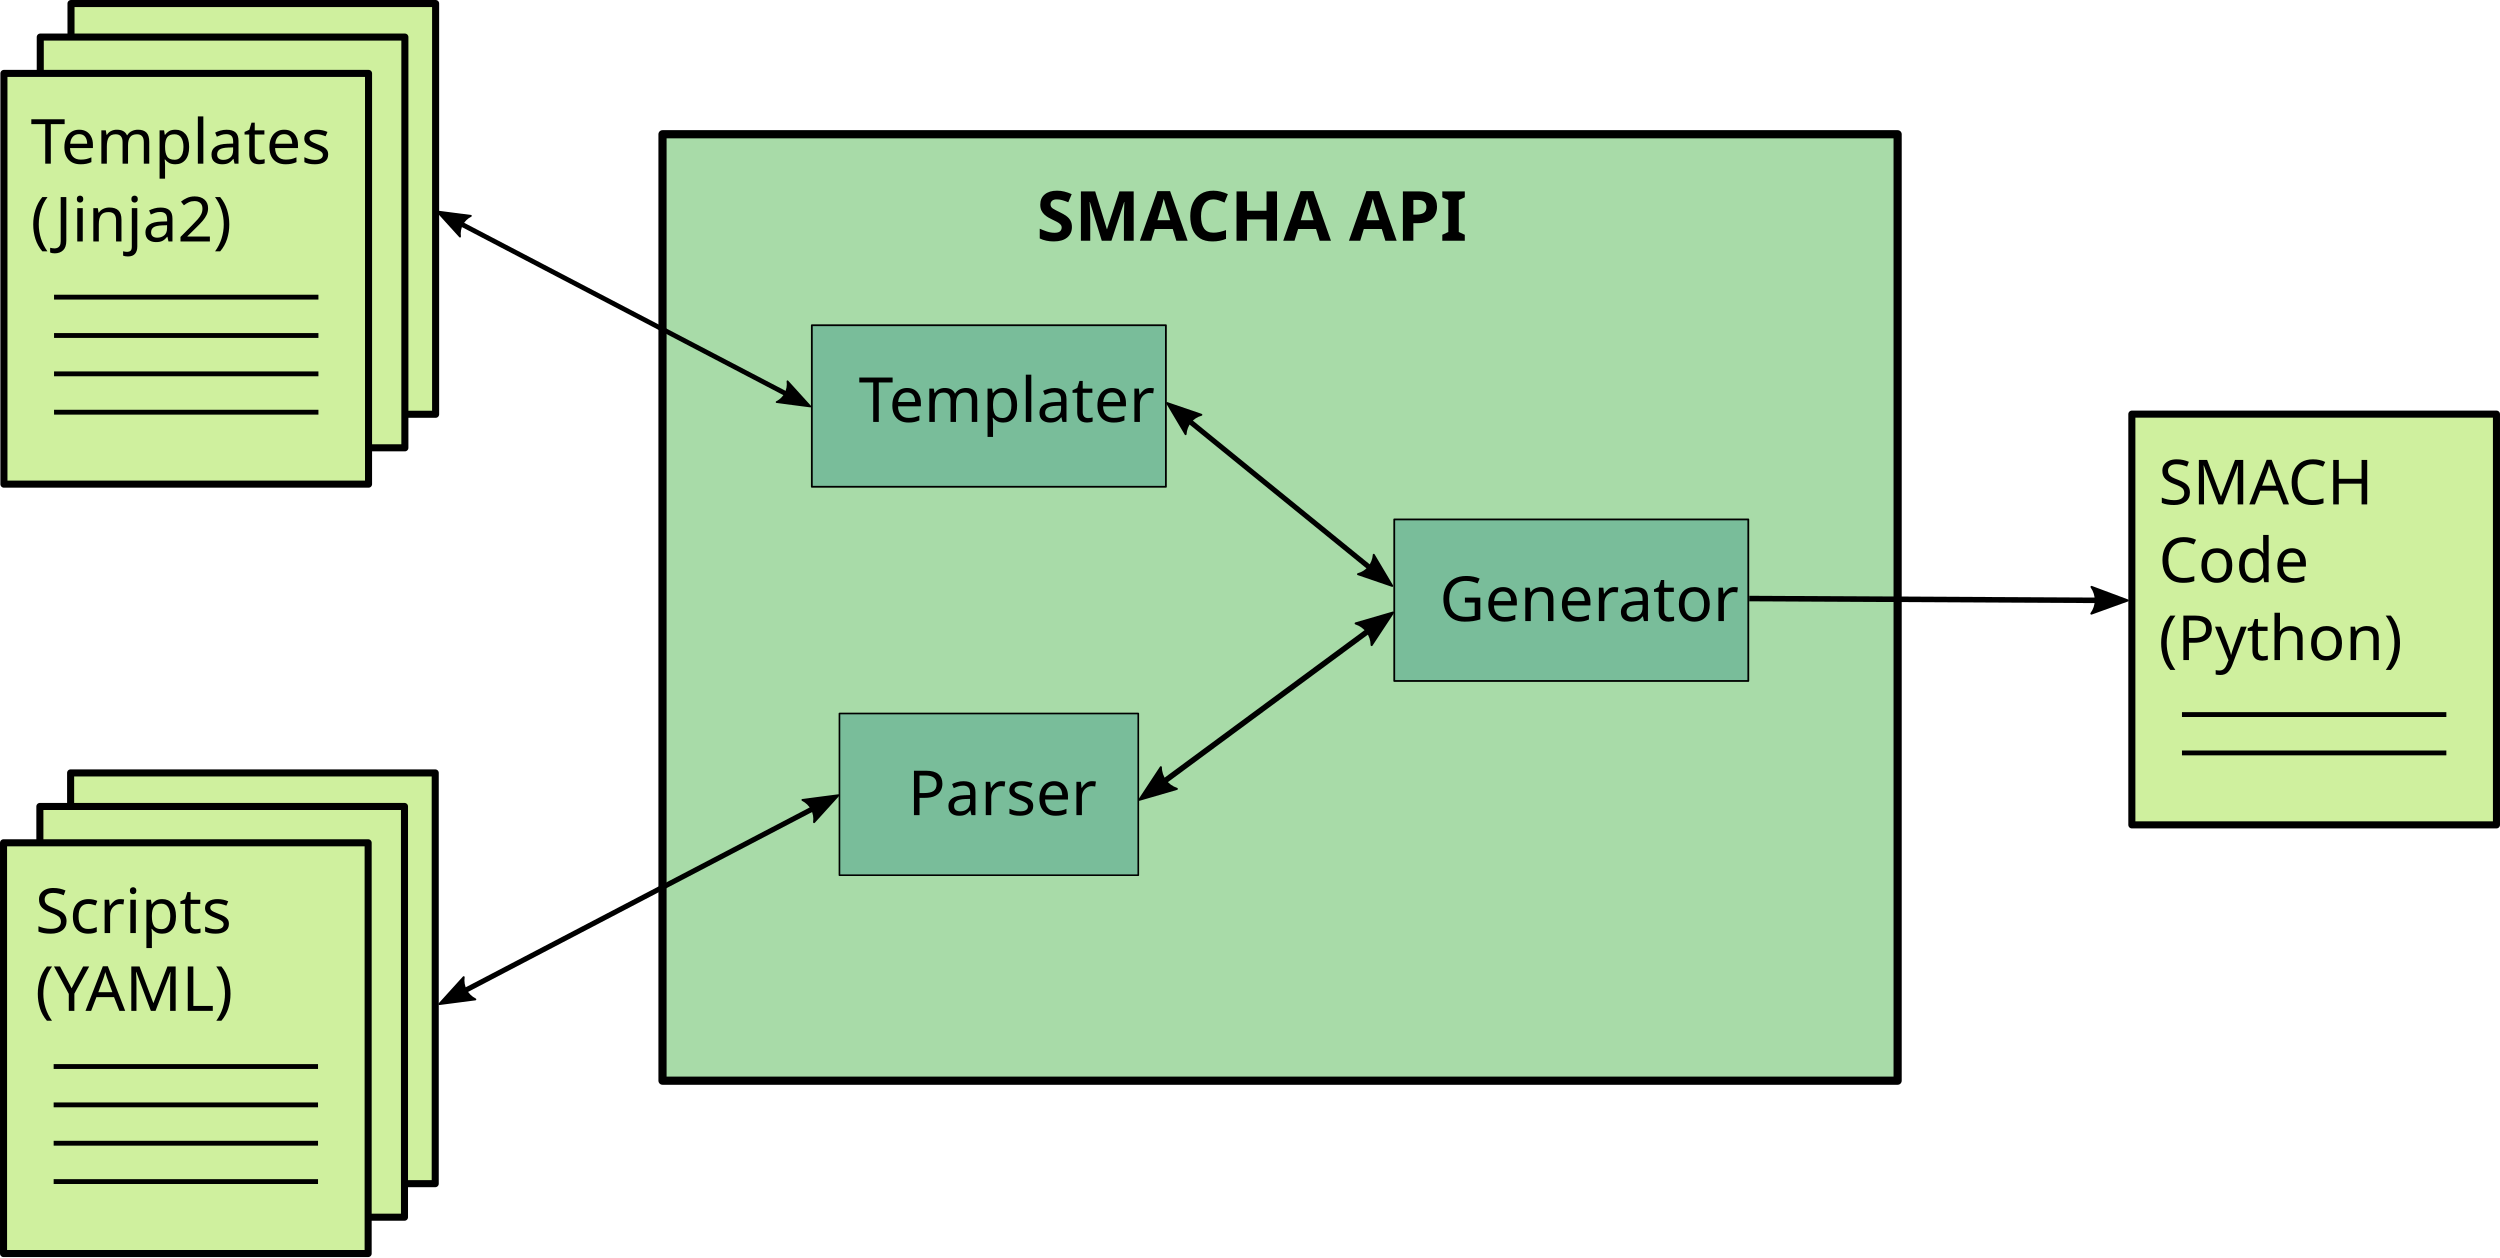
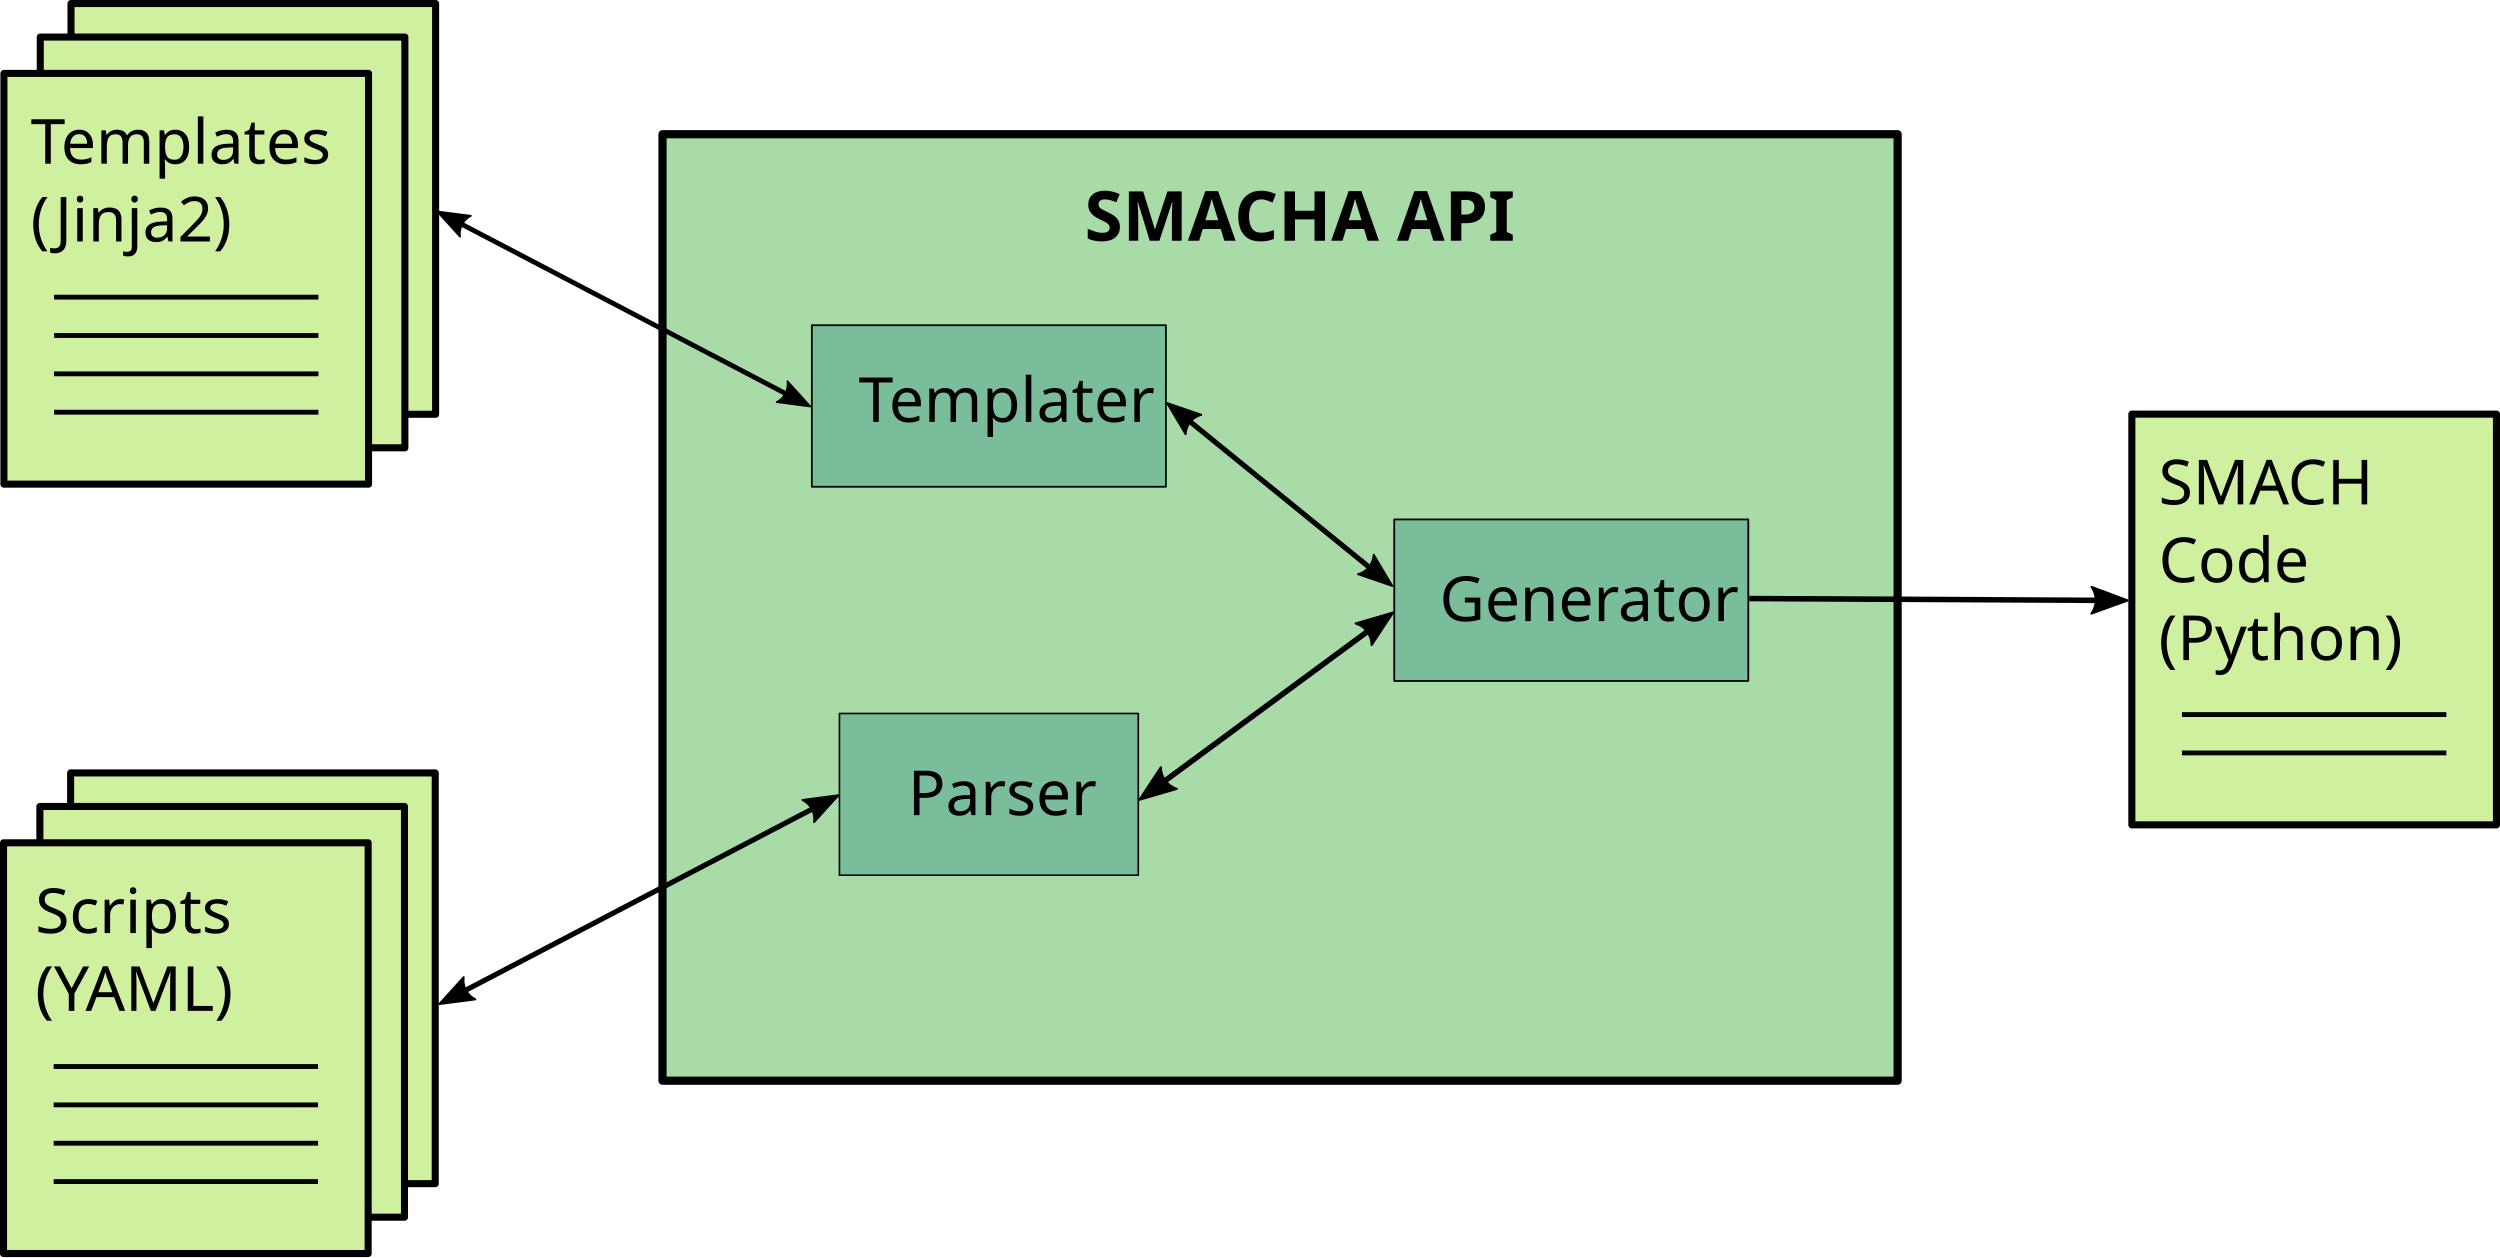
<svg xmlns="http://www.w3.org/2000/svg" width="254.999mm" height="128.221mm" viewBox="0 0 903.539 454.328" id="svg3338" version="1.1">
  <defs id="defs3340">
    <marker style="overflow:visible" id="marker16887" refX="0" refY="0" orient="auto">
      <path transform="scale(0.6,0.6)" d="M 8.719,4.034 -2.207,0.016 8.719,-4.002 c -1.745,2.372 -1.735,5.617 -6e-7,8.035 z" style="fill:#000000;fill-opacity:1;fill-rule:evenodd;stroke:#000000;stroke-width:0.625;stroke-linejoin:round;stroke-opacity:1" id="path16889" />
    </marker>
    <marker style="overflow:visible" id="marker15389" refX="0" refY="0" orient="auto">
      <path transform="scale(0.6,0.6)" d="M 8.719,4.034 -2.207,0.016 8.719,-4.002 c -1.745,2.372 -1.735,5.617 -6e-7,8.035 z" style="fill:#000000;fill-opacity:1;fill-rule:evenodd;stroke:#000000;stroke-width:0.625;stroke-linejoin:round;stroke-opacity:1" id="path15391" />
    </marker>
    <marker orient="auto" refY="0" refX="0" id="Arrow2Mstart" style="overflow:visible">
      <path id="path7914" style="fill:#000000;fill-opacity:1;fill-rule:evenodd;stroke:#000000;stroke-width:0.625;stroke-linejoin:round;stroke-opacity:1" d="M 8.719,4.034 -2.207,0.016 8.719,-4.002 c -1.745,2.372 -1.735,5.617 -6e-7,8.035 z" transform="scale(0.6,0.6)" />
    </marker>
    <marker style="overflow:visible" id="marker7384" refX="0" refY="0" orient="auto">
      <path transform="scale(-0.6,-0.6)" d="M 8.719,4.034 -2.207,0.016 8.719,-4.002 c -1.745,2.372 -1.735,5.617 -6e-7,8.035 z" style="fill:#000000;fill-opacity:1;fill-rule:evenodd;stroke:#000000;stroke-width:0.625;stroke-linejoin:round;stroke-opacity:1" id="path7386" />
    </marker>
    <marker orient="auto" refY="0" refX="0" id="Arrow2Mend" style="overflow:visible">
      <path id="path4763" style="fill:#000000;fill-opacity:1;fill-rule:evenodd;stroke:#000000;stroke-width:0.625;stroke-linejoin:round;stroke-opacity:1" d="M 8.719,4.034 -2.207,0.016 8.719,-4.002 c -1.745,2.372 -1.735,5.617 -6e-7,8.035 z" transform="scale(-0.6,-0.6)" />
    </marker>
    <marker orient="auto" refY="0" refX="0" id="marker6614" style="overflow:visible">
      <path id="path6616" d="m 5.77,0 -8.65,5 0,-10 8.65,5 z" style="fill:#000000;fill-opacity:1;fill-rule:evenodd;stroke:#000000;stroke-width:1pt;stroke-opacity:1" transform="scale(0.8,0.8)" />
    </marker>
    <marker orient="auto" refY="0" refX="0" id="marker6562" style="overflow:visible">
      <path id="path6564" style="fill:#000000;fill-opacity:1;fill-rule:evenodd;stroke:#000000;stroke-width:0.625;stroke-linejoin:round;stroke-opacity:1" d="M 8.719,4.034 -2.207,0.016 8.719,-4.002 c -1.745,2.372 -1.735,5.617 -6e-7,8.035 z" transform="matrix(-1.1,0,0,-1.1,-1.1,0)" />
    </marker>
    <marker orient="auto" refY="0" refX="0" id="marker6516" style="overflow:visible">
      <path id="path6518" style="fill:#000000;fill-opacity:1;fill-rule:evenodd;stroke:#000000;stroke-width:0.625;stroke-linejoin:round;stroke-opacity:1" d="M 8.719,4.034 -2.207,0.016 8.719,-4.002 c -1.745,2.372 -1.735,5.617 -6e-7,8.035 z" transform="matrix(-1.1,0,0,-1.1,-1.1,0)" />
    </marker>
    <marker orient="auto" refY="0" refX="0" id="TriangleOutM" style="overflow:visible">
      <path id="path4881" d="m 5.77,0 -8.65,5 0,-10 8.65,5 z" style="fill:#000000;fill-opacity:1;fill-rule:evenodd;stroke:#000000;stroke-width:1pt;stroke-opacity:1" transform="scale(0.4,0.4)" />
    </marker>
    <marker orient="auto" refY="0" refX="0" id="TriangleOutL" style="overflow:visible">
      <path id="path4878" d="m 5.77,0 -8.65,5 0,-10 8.65,5 z" style="fill:#000000;fill-opacity:1;fill-rule:evenodd;stroke:#000000;stroke-width:1pt;stroke-opacity:1" transform="scale(0.8,0.8)" />
    </marker>
    <marker orient="auto" refY="0" refX="0" id="Arrow2Lend" style="overflow:visible">
      <path id="path4757" style="fill:#000000;fill-opacity:1;fill-rule:evenodd;stroke:#000000;stroke-width:0.625;stroke-linejoin:round;stroke-opacity:1" d="M 8.719,4.034 -2.207,0.016 8.719,-4.002 c -1.745,2.372 -1.735,5.617 -6e-7,8.035 z" transform="matrix(-1.1,0,0,-1.1,-1.1,0)" />
    </marker>
    <marker orient="auto" refY="0" refX="0" id="Arrow1Lend" style="overflow:visible">
      <path id="path4739" d="M 0,0 5,-5 -12.5,0 5,5 0,0 Z" style="fill:#000000;fill-opacity:1;fill-rule:evenodd;stroke:#000000;stroke-width:1pt;stroke-opacity:1" transform="matrix(-0.8,0,0,-0.8,-10,0)" />
    </marker>
    <marker orient="auto" refY="0" refX="0" id="Arrow2Mend-3" style="overflow:visible">
      <path id="path4763-1" style="fill:#000000;fill-opacity:1;fill-rule:evenodd;stroke:#000000;stroke-width:0.625;stroke-linejoin:round;stroke-opacity:1" d="M 8.719,4.034 -2.207,0.016 8.719,-4.002 c -1.745,2.372 -1.735,5.617 -6e-7,8.035 z" transform="scale(-0.6,-0.6)" />
    </marker>
    <marker orient="auto" refY="0" refX="0" id="Arrow2Mend-3-7" style="overflow:visible">
      <path id="path4763-1-8" style="fill:#000000;fill-opacity:1;fill-rule:evenodd;stroke:#000000;stroke-width:0.625;stroke-linejoin:round;stroke-opacity:1" d="M 8.719,4.034 -2.207,0.016 8.719,-4.002 c -1.745,2.372 -1.735,5.617 -6e-7,8.035 z" transform="scale(-0.6,-0.6)" />
    </marker>
    <marker orient="auto" refY="0" refX="0" id="Arrow2Mend-3-5" style="overflow:visible">
      <path id="path4763-1-0" style="fill:#000000;fill-opacity:1;fill-rule:evenodd;stroke:#000000;stroke-width:0.625;stroke-linejoin:round;stroke-opacity:1" d="M 8.719,4.034 -2.207,0.016 8.719,-4.002 c -1.745,2.372 -1.735,5.617 -6e-7,8.035 z" transform="scale(-0.6,-0.6)" />
    </marker>
    <marker orient="auto" refY="0" refX="0" id="Arrow2Mend-3-9" style="overflow:visible">
      <path id="path4763-1-1" style="fill:#000000;fill-opacity:1;fill-rule:evenodd;stroke:#000000;stroke-width:0.625;stroke-linejoin:round;stroke-opacity:1" d="M 8.719,4.034 -2.207,0.016 8.719,-4.002 c -1.745,2.372 -1.735,5.617 -6e-7,8.035 z" transform="scale(-0.6,-0.6)" />
    </marker>
    <marker orient="auto" refY="0" refX="0" id="Arrow2Mend-3-3" style="overflow:visible">
      <path id="path4763-1-82" style="fill:#000000;fill-opacity:1;fill-rule:evenodd;stroke:#000000;stroke-width:0.625;stroke-linejoin:round;stroke-opacity:1" d="M 8.719,4.034 -2.207,0.016 8.719,-4.002 c -1.745,2.372 -1.735,5.617 -6e-7,8.035 z" transform="scale(-0.6,-0.6)" />
    </marker>
    <marker orient="auto" refY="0" refX="0" id="Arrow2Mend-3-7-2" style="overflow:visible">
      <path id="path4763-1-8-7" style="fill:#000000;fill-opacity:1;fill-rule:evenodd;stroke:#000000;stroke-width:0.625;stroke-linejoin:round;stroke-opacity:1" d="M 8.719,4.034 -2.207,0.016 8.719,-4.002 c -1.745,2.372 -1.735,5.617 -6e-7,8.035 z" transform="scale(-0.6,-0.6)" />
    </marker>
    <marker orient="auto" refY="0" refX="0" id="Arrow2Mend-3-7-9" style="overflow:visible">
      <path id="path4763-1-8-3" style="fill:#000000;fill-opacity:1;fill-rule:evenodd;stroke:#000000;stroke-width:0.625;stroke-linejoin:round;stroke-opacity:1" d="M 8.719,4.034 -2.207,0.016 8.719,-4.002 c -1.745,2.372 -1.735,5.617 -6e-7,8.035 z" transform="scale(-0.6,-0.6)" />
    </marker>
    <marker orient="auto" refY="0" refX="0" id="Arrow2Mstart-0" style="overflow:visible">
      <path id="path7914-6" style="fill:#000000;fill-opacity:1;fill-rule:evenodd;stroke:#000000;stroke-width:0.625;stroke-linejoin:round;stroke-opacity:1" d="M 8.719,4.034 -2.207,0.016 8.719,-4.002 c -1.745,2.372 -1.735,5.617 -6e-7,8.035 z" transform="scale(0.6,0.6)" />
    </marker>
    <marker orient="auto" refY="0" refX="0" id="Arrow2Mend-3-2" style="overflow:visible">
      <path id="path4763-1-6" style="fill:#000000;fill-opacity:1;fill-rule:evenodd;stroke:#000000;stroke-width:0.625;stroke-linejoin:round;stroke-opacity:1" d="M 8.719,4.034 -2.207,0.016 8.719,-4.002 c -1.745,2.372 -1.735,5.617 -6e-7,8.035 z" transform="scale(-0.6,-0.6)" />
    </marker>
    <marker style="overflow:visible" id="marker15389-8" refX="0" refY="0" orient="auto">
      <path transform="scale(0.6,0.6)" d="M 8.719,4.034 -2.207,0.016 8.719,-4.002 c -1.745,2.372 -1.735,5.617 -6e-7,8.035 z" style="fill:#000000;fill-opacity:1;fill-rule:evenodd;stroke:#000000;stroke-width:0.625;stroke-linejoin:round;stroke-opacity:1" id="path15391-7" />
    </marker>
    <marker orient="auto" refY="0" refX="0" id="Arrow2Mend-9" style="overflow:visible">
      <path id="path4763-2" style="fill:#000000;fill-opacity:1;fill-rule:evenodd;stroke:#000000;stroke-width:0.625;stroke-linejoin:round;stroke-opacity:1" d="M 8.719,4.034 -2.207,0.016 8.719,-4.002 c -1.745,2.372 -1.735,5.617 -6e-7,8.035 z" transform="scale(-0.6,-0.6)" />
    </marker>
    <marker style="overflow:visible" id="marker15389-2" refX="0" refY="0" orient="auto">
      <path transform="scale(0.6,0.6)" d="M 8.719,4.034 -2.207,0.016 8.719,-4.002 c -1.745,2.372 -1.735,5.617 -6e-7,8.035 z" style="fill:#000000;fill-opacity:1;fill-rule:evenodd;stroke:#000000;stroke-width:0.625;stroke-linejoin:round;stroke-opacity:1" id="path15391-3" />
    </marker>
    <marker orient="auto" refY="0" refX="0" id="Arrow2Mend-7" style="overflow:visible">
      <path id="path4763-5" style="fill:#000000;fill-opacity:1;fill-rule:evenodd;stroke:#000000;stroke-width:0.625;stroke-linejoin:round;stroke-opacity:1" d="M 8.719,4.034 -2.207,0.016 8.719,-4.002 c -1.745,2.372 -1.735,5.617 -6e-7,8.035 z" transform="scale(-0.6,-0.6)" />
    </marker>
  </defs>
  <g id="layer1" transform="translate(-81.02716,-460.7656)">
    <text xml:space="preserve" style="font-style:italic;font-variant:normal;font-weight:normal;font-stretch:normal;font-size:40px;line-height:125%;font-family:'Myriad Pro';-inkscape-font-specification:'Sans Italic';letter-spacing:0px;word-spacing:0px;fill:#000000;fill-opacity:1;stroke:none;stroke-width:1px;stroke-linecap:butt;stroke-linejoin:miter;stroke-opacity:1" x="268.701" y="513.951" id="text4163">
      <tspan id="tspan4165" x="268.701" y="513.951" />
    </text>
    <text xml:space="preserve" style="font-style:normal;font-variant:normal;font-weight:normal;font-stretch:normal;font-size:15px;line-height:125%;font-family:'Myriad Pro';-inkscape-font-specification:'Myriad Pro';letter-spacing:0px;word-spacing:0px;fill:#000000;fill-opacity:1;stroke:none;stroke-width:1px;stroke-linecap:butt;stroke-linejoin:miter;stroke-opacity:1" x="265.67" y="473.545" id="text4167">
      <tspan id="tspan4169" x="265.67" y="473.545" />
    </text>
    <rect style="opacity:1;fill:#a8dba8;fill-opacity:1;stroke:#000000;stroke-width:2.953;stroke-linecap:butt;stroke-linejoin:round;stroke-miterlimit:10;stroke-dasharray:none;stroke-dashoffset:0;stroke-opacity:1" id="rect3346-3" width="446.396" height="342.058" x="320.466" y="509.286" ry="78.56" rx="0" />
    <path style="fill:none;fill-rule:evenodd;stroke:#000000;stroke-width:2.015;stroke-linecap:butt;stroke-linejoin:miter;stroke-miterlimit:4;stroke-dasharray:none;stroke-opacity:1;marker-start:url(#Arrow2Mstart-0);marker-end:url(#Arrow2Mend-3-2)" d="m 494.964,748.209 87.407,-64.46" id="path4730-94-1" />
    <rect style="opacity:1;fill:#79bd9a;fill-opacity:1;stroke:#000000;stroke-width:0.6;stroke-linecap:butt;stroke-linejoin:round;stroke-miterlimit:10;stroke-dasharray:none;stroke-dashoffset:0;stroke-opacity:1" id="rect3346" width="108.004" height="58.432" x="384.416" y="718.647" ry="13.42" rx="0" />
    <text xml:space="preserve" style="font-style:italic;font-variant:normal;font-weight:normal;font-stretch:normal;font-size:25.565px;line-height:125%;font-family:'Myriad Pro';-inkscape-font-specification:'Sans Italic';letter-spacing:0px;word-spacing:0px;fill:#000000;fill-opacity:1;stroke:none;stroke-width:1px;stroke-linecap:butt;stroke-linejoin:miter;stroke-opacity:1" x="409.158" y="755.378" id="text4171">
      <tspan id="tspan4173" x="409.158" y="755.378" style="font-style:normal;font-variant:normal;font-weight:normal;font-stretch:normal;font-size:22.5px;font-family:'Myriad Pro';-inkscape-font-specification:'Myriad Pro'">Parser</tspan>
    </text>
    <path style="fill:none;fill-rule:evenodd;stroke:#000000;stroke-width:1.875;stroke-linecap:butt;stroke-linejoin:miter;stroke-miterlimit:4;stroke-dasharray:none;stroke-opacity:1;marker-start:url(#Arrow2Mstart);marker-end:url(#Arrow2Mend-3)" d="m 504.77,607.984 77.502,62.992" id="path4730-94" />
    <rect style="opacity:1;fill:#79bd9a;fill-opacity:1;stroke:#000000;stroke-width:0.653;stroke-linecap:butt;stroke-linejoin:round;stroke-miterlimit:10;stroke-dasharray:none;stroke-dashoffset:0;stroke-opacity:1" id="rect3346-5" width="127.963" height="58.385" x="374.436" y="578.315" ry="13.409" rx="0" />
    <text xml:space="preserve" style="font-style:italic;font-variant:normal;font-weight:normal;font-stretch:normal;font-size:25.565px;line-height:125%;font-family:'Myriad Pro';-inkscape-font-specification:'Sans Italic';letter-spacing:0px;word-spacing:0px;fill:#000000;fill-opacity:1;stroke:none;stroke-width:1px;stroke-linecap:butt;stroke-linejoin:miter;stroke-opacity:1" x="391.369" y="613.268" id="text4171-6">
      <tspan id="tspan4173-7" x="391.369" y="613.268" style="font-style:normal;font-variant:normal;font-weight:normal;font-stretch:normal;font-size:22.5px;font-family:'Myriad Pro';-inkscape-font-specification:'Myriad Pro'">Templater</tspan>
    </text>
    <rect style="opacity:1;fill:#79bd9a;fill-opacity:1;stroke:#000000;stroke-width:0.653;stroke-linecap:butt;stroke-linejoin:round;stroke-miterlimit:10;stroke-dasharray:none;stroke-dashoffset:0;stroke-opacity:1" id="rect3346-5-5" width="127.963" height="58.385" x="584.929" y="648.494" ry="13.409" rx="0" />
    <text xml:space="preserve" style="font-style:italic;font-variant:normal;font-weight:normal;font-stretch:normal;font-size:25.565px;line-height:125%;font-family:'Myriad Pro';-inkscape-font-specification:'Sans Italic';letter-spacing:0px;word-spacing:0px;fill:#000000;fill-opacity:1;stroke:none;stroke-width:1px;stroke-linecap:butt;stroke-linejoin:miter;stroke-opacity:1" x="601.314" y="685.224" id="text4171-6-6">
      <tspan id="tspan4173-7-2" x="601.314" y="685.224" style="font-style:normal;font-variant:normal;font-weight:normal;font-stretch:normal;font-size:22.5px;font-family:'Myriad Pro';-inkscape-font-specification:'Myriad Pro'">Generator</tspan>
    </text>
-     <text xml:space="preserve" style="font-style:italic;font-variant:normal;font-weight:normal;font-stretch:normal;font-size:25.565px;line-height:125%;font-family:'Myriad Pro';-inkscape-font-specification:'Sans Italic';letter-spacing:0px;word-spacing:0px;fill:#000000;fill-opacity:1;stroke:none;stroke-width:1px;stroke-linecap:butt;stroke-linejoin:miter;stroke-opacity:1" x="455.652" y="547.77" id="text4171-6-9">
-       <tspan id="tspan4173-7-1" x="455.652" y="547.77" style="font-style:normal;font-variant:normal;font-weight:bold;font-stretch:normal;font-size:25px;font-family:'Myriad Pro';-inkscape-font-specification:'Myriad Pro'">SMACHA API</tspan>
+     <text xml:space="preserve" style="font-style:italic;font-variant:normal;font-weight:normal;font-stretch:normal;font-size:25.565px;line-height:125%;font-family:'Myriad Pro';-inkscape-font-specification:'Sans Italic';letter-spacing:0px;word-spacing:0px;fill:#000000;fill-opacity:1;stroke:none;stroke-width:1px;stroke-linecap:butt;stroke-linejoin:miter;stroke-opacity:1" x="472.995" y="547.77" id="text4171-6-9">
+       <tspan id="tspan4173-7-1" x="472.995" y="547.77" style="font-style:normal;font-variant:normal;font-weight:bold;font-stretch:normal;font-size:25px;font-family:'Myriad Pro';-inkscape-font-specification:'Myriad Pro'">SMACHA API</tspan>
    </text>
    <rect style="opacity:1;fill:#cff09e;fill-opacity:1;stroke:#000000;stroke-width:2.553;stroke-linecap:butt;stroke-linejoin:round;stroke-miterlimit:10;stroke-dasharray:none;stroke-dashoffset:0;stroke-opacity:1" id="rect4362-6-2-3" width="131.777" height="148.455" x="106.687" y="462.042" ry="0" rx="0" />
    <rect style="opacity:1;fill:#cff09e;fill-opacity:1;stroke:#000000;stroke-width:2.553;stroke-linecap:butt;stroke-linejoin:round;stroke-miterlimit:10;stroke-dasharray:none;stroke-dashoffset:0;stroke-opacity:1" id="rect4362-6-2" width="131.777" height="148.455" x="95.576" y="474.164" ry="0" rx="0" />
    <rect style="opacity:1;fill:#cff09e;fill-opacity:1;stroke:#000000;stroke-width:2.553;stroke-linecap:butt;stroke-linejoin:round;stroke-miterlimit:10;stroke-dasharray:none;stroke-dashoffset:0;stroke-opacity:1" id="rect4362-6" width="131.777" height="148.455" x="82.444" y="487.296" ry="0" rx="0" />
    <text xml:space="preserve" style="font-style:italic;font-variant:normal;font-weight:normal;font-stretch:normal;font-size:22.391px;line-height:125%;font-family:'Myriad Pro';-inkscape-font-specification:'Sans Italic';letter-spacing:0px;word-spacing:0px;fill:#000000;fill-opacity:1;stroke:none;stroke-width:1px;stroke-linecap:butt;stroke-linejoin:miter;stroke-opacity:1" x="92.126" y="519.922" id="text4171-6-0-2">
      <tspan x="92.126" y="519.922" style="font-style:normal;font-variant:normal;font-weight:normal;font-stretch:normal;font-size:22.5px;font-family:'Myriad Pro';-inkscape-font-specification:'Myriad Pro'" id="tspan4418-1">Templates</tspan>
      <tspan id="tspan4314" x="92.126" y="548.047" style="font-style:normal;font-variant:normal;font-weight:normal;font-stretch:normal;font-size:22.5px;font-family:'Myriad Pro';-inkscape-font-specification:'Myriad Pro'">(Jinja2)</tspan>
    </text>
    <g id="g4453-8" transform="matrix(0.8758449,0,0,0.8758449,-45.42485,15.38796)">
      <path id="path4424-7" d="m 166.675,631.129 109.096,0" style="fill:none;fill-rule:evenodd;stroke:#000000;stroke-width:2;stroke-linecap:butt;stroke-linejoin:miter;stroke-miterlimit:4;stroke-dasharray:none;stroke-opacity:1" />
      <path id="path4424-3-9" d="m 166.675,678.606 109.096,0" style="fill:none;fill-rule:evenodd;stroke:#000000;stroke-width:2;stroke-linecap:butt;stroke-linejoin:miter;stroke-miterlimit:4;stroke-dasharray:none;stroke-opacity:1" />
      <path id="path4424-6-2" d="m 166.675,646.954 109.096,0" style="fill:none;fill-rule:evenodd;stroke:#000000;stroke-width:2;stroke-linecap:butt;stroke-linejoin:miter;stroke-miterlimit:4;stroke-dasharray:none;stroke-opacity:1" />
      <path id="path4424-0-0" d="m 166.675,662.78 109.096,0" style="fill:none;fill-rule:evenodd;stroke:#000000;stroke-width:2;stroke-linecap:butt;stroke-linejoin:miter;stroke-miterlimit:4;stroke-dasharray:none;stroke-opacity:1" />
    </g>
    <g id="g4672">
      <g transform="translate(36.54824,-1.010153)" id="g4597">
        <rect style="opacity:1;fill:#cff09e;fill-opacity:1;stroke:#000000;stroke-width:2.553;stroke-linecap:butt;stroke-linejoin:round;stroke-miterlimit:10;stroke-dasharray:none;stroke-dashoffset:0;stroke-opacity:1" id="rect4362-7" width="131.777" height="148.455" x="814.964" y="611.449" ry="0" rx="0" />
        <text xml:space="preserve" style="font-style:italic;font-variant:normal;font-weight:normal;font-stretch:normal;font-size:22.391px;line-height:125%;font-family:'Myriad Pro';-inkscape-font-specification:'Sans Italic';letter-spacing:0px;word-spacing:0px;fill:#000000;fill-opacity:1;stroke:none;stroke-width:1px;stroke-linecap:butt;stroke-linejoin:miter;stroke-opacity:1" x="824.647" y="644.076" id="text4171-6-0-5">
          <tspan id="tspan4173-7-9-9" x="824.647" y="644.076" style="font-style:normal;font-variant:normal;font-weight:normal;font-stretch:normal;font-size:22.5px;font-family:'Myriad Pro';-inkscape-font-specification:'Myriad Pro'">SMACH</tspan>
          <tspan x="824.647" y="672.201" style="font-style:normal;font-variant:normal;font-weight:normal;font-stretch:normal;font-size:22.5px;font-family:'Myriad Pro';-inkscape-font-specification:'Myriad Pro'" id="tspan4418-2">Code</tspan>
          <tspan x="824.647" y="700.326" style="font-style:normal;font-variant:normal;font-weight:normal;font-stretch:normal;font-size:22.5px;font-family:'Myriad Pro';-inkscape-font-specification:'Myriad Pro'" id="tspan4322">(Python)</tspan>
        </text>
        <path style="fill:none;fill-rule:evenodd;stroke:#000000;stroke-width:1.752;stroke-linecap:butt;stroke-linejoin:miter;stroke-miterlimit:4;stroke-dasharray:none;stroke-opacity:1" d="m 833.077,733.895 95.552,0" id="path4424-3-97" />
        <path style="fill:none;fill-rule:evenodd;stroke:#000000;stroke-width:1.752;stroke-linecap:butt;stroke-linejoin:miter;stroke-miterlimit:4;stroke-dasharray:none;stroke-opacity:1" d="m 833.077,720.034 95.552,0" id="path4424-0-6" />
      </g>
    </g>
    <path style="fill:none;fill-rule:evenodd;stroke:#000000;stroke-width:1.757;stroke-linecap:butt;stroke-linejoin:miter;stroke-miterlimit:4;stroke-dasharray:none;stroke-opacity:1;marker-start:url(#marker15389);marker-end:url(#Arrow2Mend)" d="m 241.108,538.266 130.711,68.338" id="path4730" />
    <path style="fill:none;fill-rule:evenodd;stroke:#000000;stroke-width:2;stroke-linecap:butt;stroke-linejoin:miter;stroke-miterlimit:4;stroke-dasharray:none;stroke-opacity:1;marker-end:url(#Arrow2Mend-3-5)" d="m 713.226,677.091 134.15,0.692" id="path4730-94-3" />
    <text xml:space="preserve" style="font-style:italic;font-variant:normal;font-weight:normal;font-stretch:normal;font-size:40px;line-height:125%;font-family:'Myriad Pro';-inkscape-font-specification:'Sans Italic';letter-spacing:0px;word-spacing:0px;fill:#000000;fill-opacity:1;stroke:none;stroke-width:1px;stroke-linecap:butt;stroke-linejoin:miter;stroke-opacity:1" x="258.954" y="591.563" id="text15937">
      <tspan id="tspan15939" x="258.954" y="591.563" />
    </text>
    <g id="g31705" transform="translate(-0.3535534,17.32412)">
      <g transform="translate(100.5,65.28427)" id="g4453">
        <rect style="opacity:1;fill:#cff09e;fill-opacity:1;stroke:#000000;stroke-width:2.553;stroke-linecap:butt;stroke-linejoin:round;stroke-miterlimit:10;stroke-dasharray:none;stroke-dashoffset:0;stroke-opacity:1" id="rect4362-6-2-3-7" width="131.777" height="148.455" x="6.401" y="657.5" ry="0" rx="0" />
        <rect style="opacity:1;fill:#cff09e;fill-opacity:1;stroke:#000000;stroke-width:2.553;stroke-linecap:butt;stroke-linejoin:round;stroke-miterlimit:10;stroke-dasharray:none;stroke-dashoffset:0;stroke-opacity:1" id="rect4362-6-2-5" width="131.777" height="148.455" x="-4.711" y="669.622" ry="0" rx="0" />
        <rect style="opacity:1;fill:#cff09e;fill-opacity:1;stroke:#000000;stroke-width:2.553;stroke-linecap:butt;stroke-linejoin:round;stroke-miterlimit:10;stroke-dasharray:none;stroke-dashoffset:0;stroke-opacity:1" id="rect4362-6-3" width="131.777" height="148.455" x="-17.843" y="682.754" ry="0" rx="0" />
        <g id="g4453-8-5" transform="matrix(0.8758449,0,0,0.8758449,-145.7117,210.8461)">
          <path id="path4424-7-6" d="m 166.675,631.129 109.096,0" style="fill:none;fill-rule:evenodd;stroke:#000000;stroke-width:2;stroke-linecap:butt;stroke-linejoin:miter;stroke-miterlimit:4;stroke-dasharray:none;stroke-opacity:1" />
          <path id="path4424-3-9-2" d="m 166.675,678.606 109.096,0" style="fill:none;fill-rule:evenodd;stroke:#000000;stroke-width:2;stroke-linecap:butt;stroke-linejoin:miter;stroke-miterlimit:4;stroke-dasharray:none;stroke-opacity:1" />
          <path id="path4424-6-2-9" d="m 166.675,646.954 109.096,0" style="fill:none;fill-rule:evenodd;stroke:#000000;stroke-width:2;stroke-linecap:butt;stroke-linejoin:miter;stroke-miterlimit:4;stroke-dasharray:none;stroke-opacity:1" />
          <path id="path4424-0-0-1" d="m 166.675,662.78 109.096,0" style="fill:none;fill-rule:evenodd;stroke:#000000;stroke-width:2;stroke-linecap:butt;stroke-linejoin:miter;stroke-miterlimit:4;stroke-dasharray:none;stroke-opacity:1" />
        </g>
      </g>
      <text id="text4171-6-0" y="780.674" x="94.131" style="font-style:italic;font-variant:normal;font-weight:normal;font-stretch:normal;font-size:22.391px;line-height:125%;font-family:'Myriad Pro';-inkscape-font-specification:'Sans Italic';letter-spacing:0px;word-spacing:0px;fill:#000000;fill-opacity:1;stroke:none;stroke-width:1px;stroke-linecap:butt;stroke-linejoin:miter;stroke-opacity:1" xml:space="preserve">
        <tspan id="tspan4418" style="font-style:normal;font-variant:normal;font-weight:normal;font-stretch:normal;font-size:22.5px;font-family:'Myriad Pro';-inkscape-font-specification:'Myriad Pro'" y="780.674" x="94.131">Scripts</tspan>
        <tspan style="font-style:normal;font-variant:normal;font-weight:normal;font-stretch:normal;font-size:22.5px;font-family:'Myriad Pro';-inkscape-font-specification:'Myriad Pro'" y="808.799" x="94.131" id="tspan4316">(YAML)</tspan>
      </text>
    </g>
    <path style="fill:none;fill-rule:evenodd;stroke:#000000;stroke-width:1.88;stroke-linecap:butt;stroke-linejoin:miter;stroke-miterlimit:4;stroke-dasharray:none;stroke-opacity:1;marker-start:url(#marker15389-2);marker-end:url(#Arrow2Mend-7)" d="M 241.989,822.484 381.865,749.354" id="path4730-9" />
  </g>
</svg>
